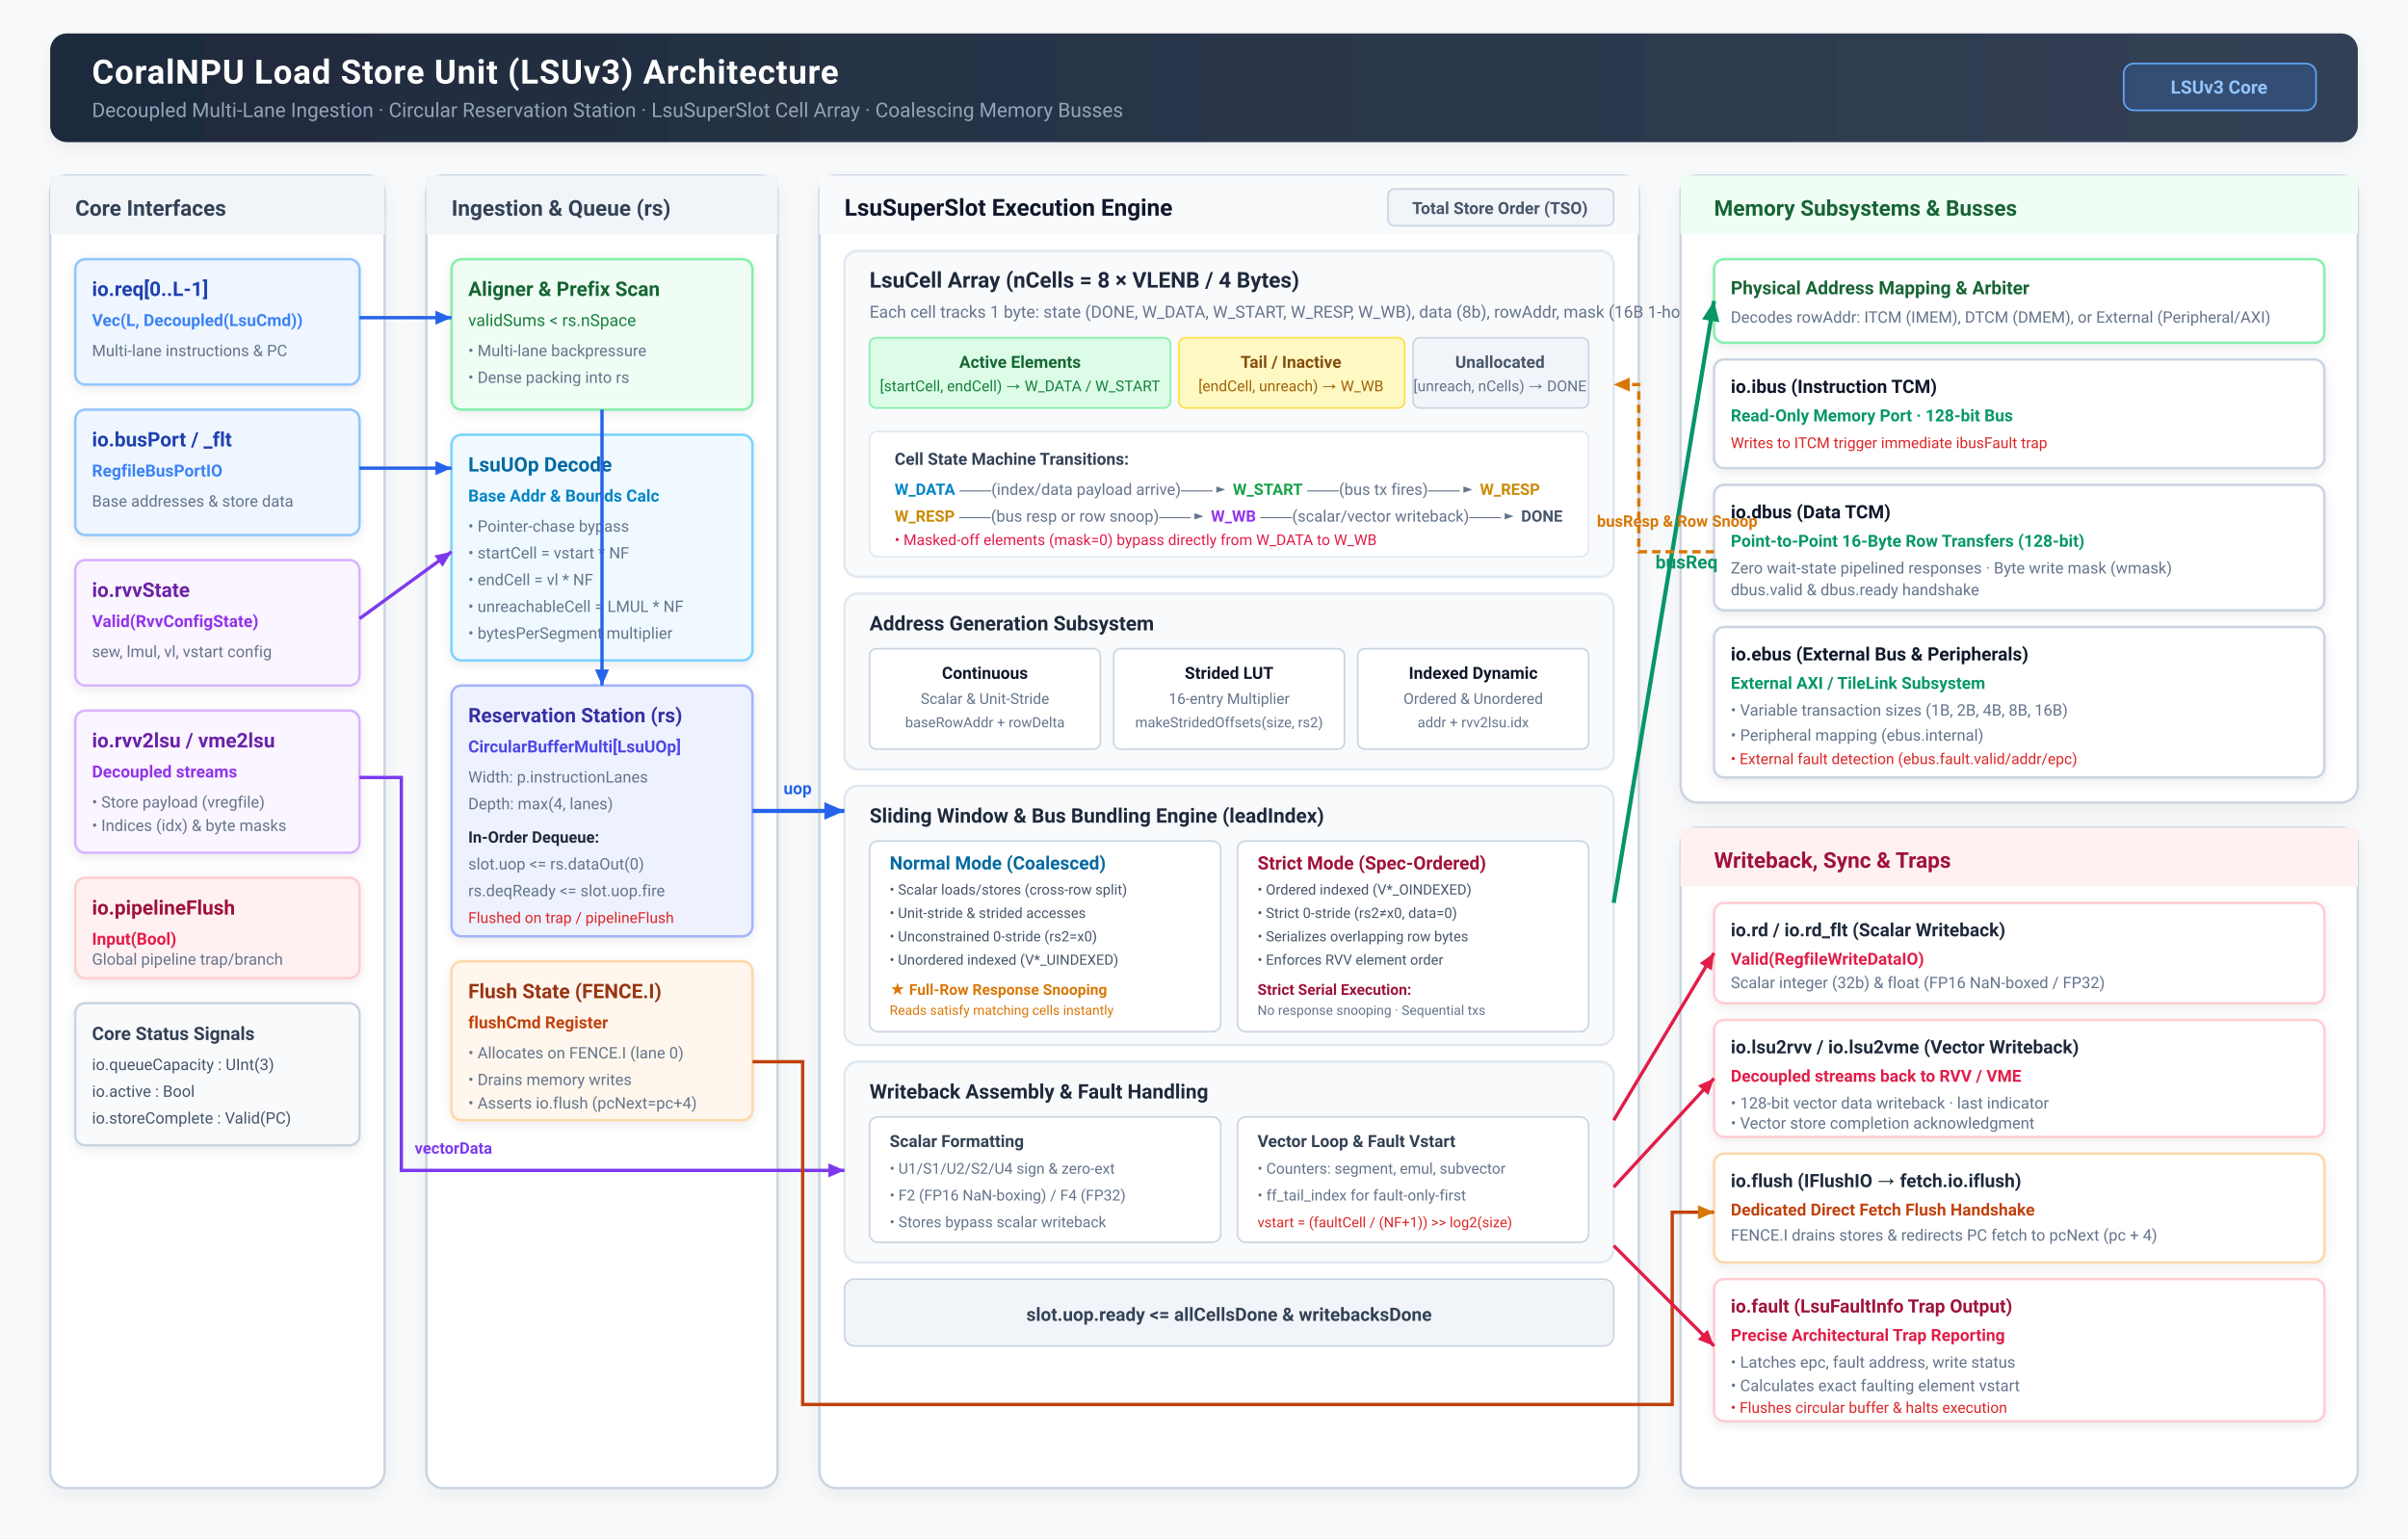
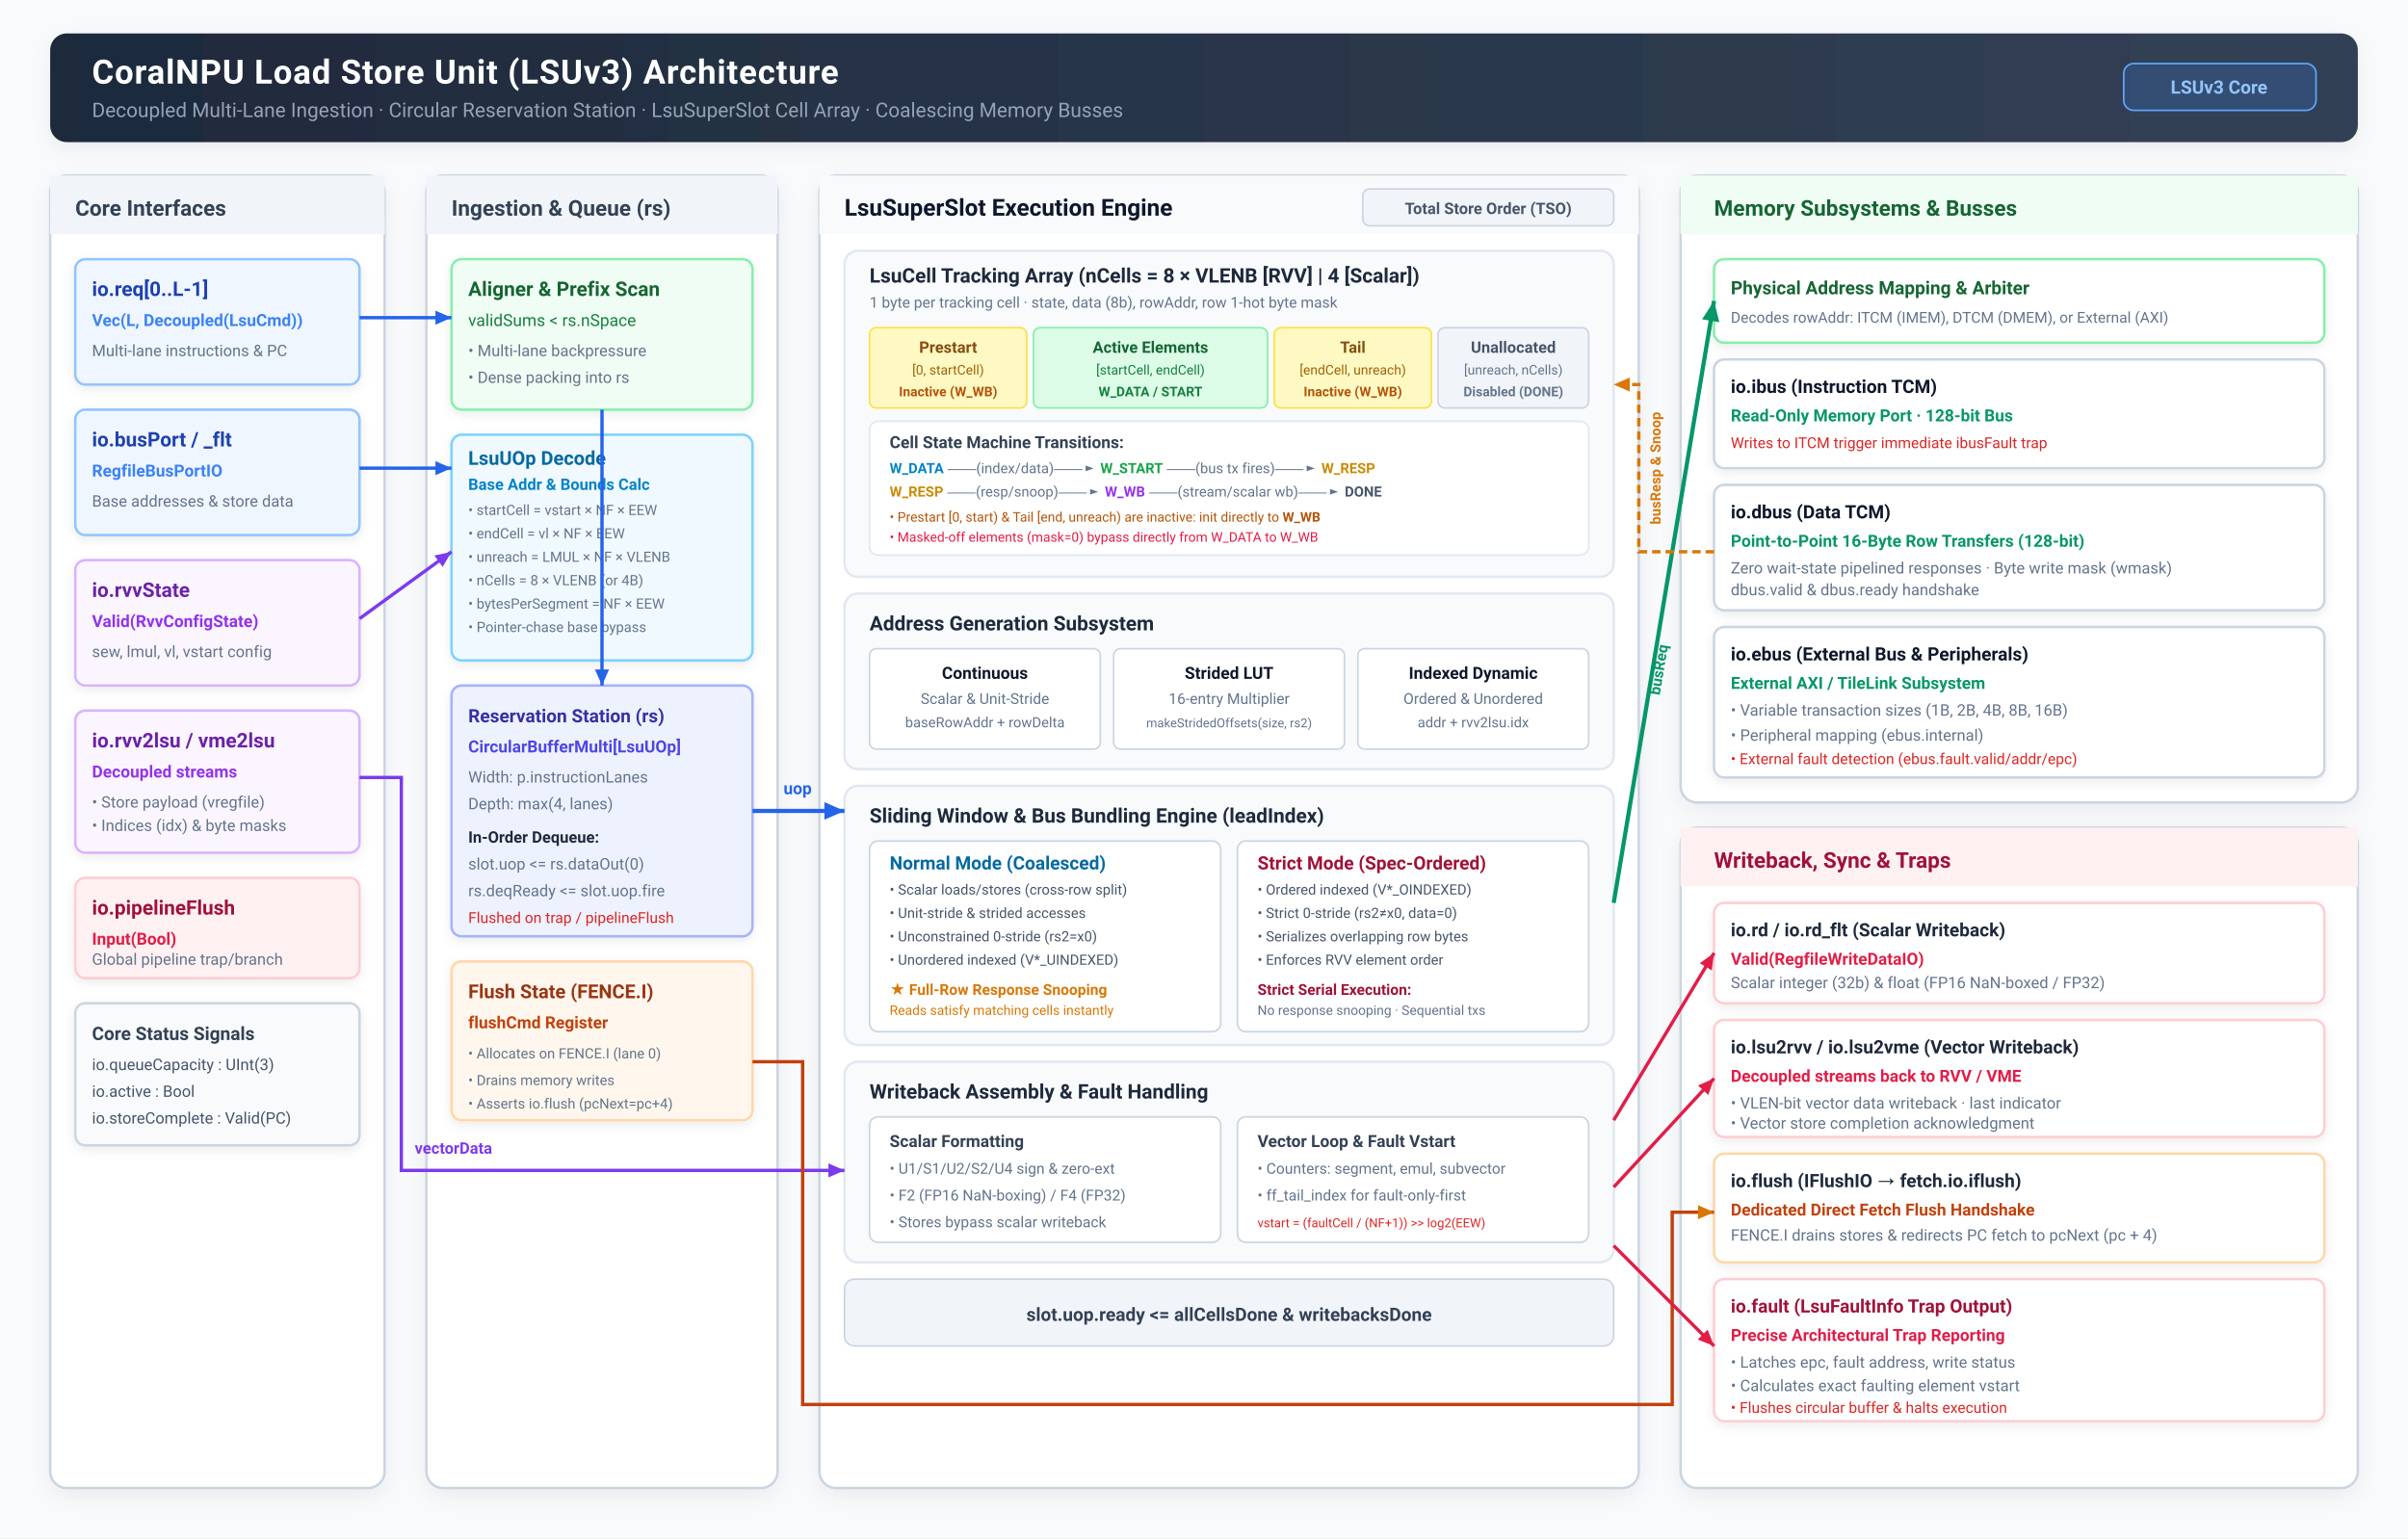
<svg xmlns="http://www.w3.org/2000/svg" viewBox="0 0 1440 920" width="1440" height="920" style="background-color: #f8fafc; font-family: -apple-system, BlinkMacSystemFont, 'Segoe UI', Roboto, Helvetica, Arial, sans-serif;">
  <defs>
    <filter id="card-shadow" x="-4%" y="-4%" width="108%" height="108%" filterUnits="userSpaceOnUse">
      <feDropShadow dx="0" dy="2" stdDeviation="3" flood-color="#0f172a" flood-opacity="0.08" />
    </filter>
    <filter id="container-shadow" x="-2%" y="-2%" width="104%" height="104%" filterUnits="userSpaceOnUse">
      <feDropShadow dx="0" dy="4" stdDeviation="6" flood-color="#0f172a" flood-opacity="0.06" />
    </filter>
    <marker id="arrow-blue" viewBox="0 0 10 10" refX="8" refY="5" markerWidth="6" markerHeight="6" orient="auto-start-reverse">
      <path d="M 0 1.5 L 8 5 L 0 8.5 z" fill="#2563eb" />
    </marker>
    <marker id="arrow-emerald" viewBox="0 0 10 10" refX="8" refY="5" markerWidth="6" markerHeight="6" orient="auto-start-reverse">
      <path d="M 0 1.5 L 8 5 L 0 8.5 z" fill="#059669" />
    </marker>
    <marker id="arrow-purple" viewBox="0 0 10 10" refX="8" refY="5" markerWidth="6" markerHeight="6" orient="auto-start-reverse">
      <path d="M 0 1.5 L 8 5 L 0 8.5 z" fill="#7c3aed" />
    </marker>
    <marker id="arrow-amber" viewBox="0 0 10 10" refX="8" refY="5" markerWidth="6" markerHeight="6" orient="auto-start-reverse">
      <path d="M 0 1.5 L 8 5 L 0 8.5 z" fill="#d97706" />
    </marker>
    <marker id="arrow-rose" viewBox="0 0 10 10" refX="8" refY="5" markerWidth="6" markerHeight="6" orient="auto-start-reverse">
      <path d="M 0 1.5 L 8 5 L 0 8.5 z" fill="#e11d48" />
    </marker>
    <marker id="arrow-slate" viewBox="0 0 10 10" refX="8" refY="5" markerWidth="6" markerHeight="6" orient="auto-start-reverse">
      <path d="M 0 1.5 L 8 5 L 0 8.5 z" fill="#475569" />
    </marker>
    <linearGradient id="hdr-grad" x1="0%" y1="0%" x2="100%" y2="0%">
      <stop offset="0%" stop-color="#1e293b" />
      <stop offset="100%" stop-color="#334155" />
    </linearGradient>
  </defs>
  <rect width="1440" height="920" fill="#f8fafc" />
  <rect x="30" y="20" width="1380" height="65" rx="10" fill="url(#hdr-grad)" filter="url(#container-shadow)" />
  <text x="55" y="50" fill="#ffffff" font-size="20" font-weight="700" letter-spacing="0.5">CoralNPU Load Store Unit (LSUv3) Architecture</text>
  <text x="55" y="70" fill="#94a3b8" font-size="12" font-weight="400">Decoupled Multi-Lane Ingestion · Circular Reservation Station · LsuSuperSlot Cell Array · Coalescing Memory Busses</text>
  <rect x="1270" y="38" width="115" height="28" rx="6" fill="#3b82f6" fill-opacity="0.2" stroke="#60a5fa" stroke-width="1" />
  <text x="1327" y="56" fill="#93c5fd" font-size="11" font-weight="600" text-anchor="middle">LSUv3 Core</text>
  <rect x="30" y="105" width="200" height="785" rx="10" fill="#ffffff" stroke="#cbd5e1" stroke-width="1.5" filter="url(#container-shadow)" />
  <path d="M 30 105 L 230 105 L 230 140 L 30 140 Z" fill="#f1f5f9" rx="10" />
  <rect x="30" y="130" width="200" height="10" fill="#f1f5f9" />
  <text x="45" y="129" fill="#334155" font-size="13" font-weight="700">Core Interfaces</text>
  <rect x="45" y="155" width="170" height="75" rx="6" fill="#eff6ff" stroke="#93c5fd" stroke-width="1.5" filter="url(#card-shadow)" />
  <text x="55" y="177" fill="#1e40af" font-size="12" font-weight="700">io.req[0..L-1]</text>
  <text x="55" y="195" fill="#3b82f6" font-size="10" font-weight="600">Vec(L, Decoupled(LsuCmd))</text>
  <text x="55" y="213" fill="#64748b" font-size="9.5">Multi-lane instructions &amp; PC</text>
  <rect x="45" y="245" width="170" height="75" rx="6" fill="#eff6ff" stroke="#93c5fd" stroke-width="1.5" filter="url(#card-shadow)" />
  <text x="55" y="267" fill="#1e40af" font-size="12" font-weight="700">io.busPort / _flt</text>
  <text x="55" y="285" fill="#3b82f6" font-size="10" font-weight="600">RegfileBusPortIO</text>
  <text x="55" y="303" fill="#64748b" font-size="9.5">Base addresses &amp; store data</text>
  <rect x="45" y="335" width="170" height="75" rx="6" fill="#faf5ff" stroke="#d8b4fe" stroke-width="1.5" filter="url(#card-shadow)" />
  <text x="55" y="357" fill="#6b21a8" font-size="12" font-weight="700">io.rvvState</text>
  <text x="55" y="375" fill="#9333ea" font-size="10" font-weight="600">Valid(RvvConfigState)</text>
  <text x="55" y="393" fill="#64748b" font-size="9.5">sew, lmul, vl, vstart config</text>
  <rect x="45" y="425" width="170" height="85" rx="6" fill="#faf5ff" stroke="#d8b4fe" stroke-width="1.5" filter="url(#card-shadow)" />
  <text x="55" y="447" fill="#6b21a8" font-size="12" font-weight="700">io.rvv2lsu / vme2lsu</text>
  <text x="55" y="465" fill="#9333ea" font-size="10" font-weight="600">Decoupled streams</text>
  <text x="55" y="483" fill="#64748b" font-size="9.5">• Store payload (vregfile)</text>
  <text x="55" y="497" fill="#64748b" font-size="9.5">• Indices (idx) &amp; byte masks</text>
  <rect x="45" y="525" width="170" height="60" rx="6" fill="#fff1f2" stroke="#fecdd3" stroke-width="1.5" filter="url(#card-shadow)" />
  <text x="55" y="547" fill="#9f1239" font-size="12" font-weight="700">io.pipelineFlush</text>
  <text x="55" y="565" fill="#e11d48" font-size="10" font-weight="600">Input(Bool)</text>
  <text x="55" y="577" fill="#64748b" font-size="9.5">Global pipeline trap/branch</text>
  <rect x="45" y="600" width="170" height="85" rx="6" fill="#f8fafc" stroke="#cbd5e1" stroke-width="1.5" filter="url(#card-shadow)" />
  <text x="55" y="622" fill="#334155" font-size="11" font-weight="700">Core Status Signals</text>
  <text x="55" y="640" fill="#475569" font-size="9.5">io.queueCapacity : UInt(3)</text>
  <text x="55" y="656" fill="#475569" font-size="9.5">io.active : Bool</text>
  <text x="55" y="672" fill="#475569" font-size="9.5">io.storeComplete : Valid(PC)</text>
  <rect x="255" y="105" width="210" height="785" rx="10" fill="#ffffff" stroke="#cbd5e1" stroke-width="1.5" filter="url(#container-shadow)" />
  <path d="M 255 105 L 465 105 L 465 140 L 255 140 Z" fill="#f1f5f9" rx="10" />
  <rect x="255" y="130" width="210" height="10" fill="#f1f5f9" />
  <text x="270" y="129" fill="#334155" font-size="13" font-weight="700">Ingestion &amp; Queue (rs)</text>
  <rect x="270" y="155" width="180" height="90" rx="6" fill="#f0fdf4" stroke="#86efac" stroke-width="1.5" filter="url(#card-shadow)" />
  <text x="280" y="177" fill="#166534" font-size="12" font-weight="700">Aligner &amp; Prefix Scan</text>
  <text x="280" y="195" fill="#15803d" font-size="10">validSums &lt; rs.nSpace</text>
  <text x="280" y="213" fill="#64748b" font-size="9.5">• Multi-lane backpressure</text>
  <text x="280" y="229" fill="#64748b" font-size="9.5">• Dense packing into rs</text>
  <rect x="270" y="260" width="180" height="135" rx="6" fill="#f0f9ff" stroke="#7dd3fc" stroke-width="1.5" filter="url(#card-shadow)" />
-   <text x="280" y="282" fill="#0369a1" font-size="12" font-weight="700">LsuUOp Decode</text>
-   <text x="280" y="300" fill="#0284c7" font-size="10" font-weight="600">Base Addr &amp; Bounds Calc</text>
-   <text x="280" y="318" fill="#64748b" font-size="9.5">• Pointer-chase bypass</text>
-   <text x="280" y="334" fill="#64748b" font-size="9.5">• startCell = vstart * NF</text>
-   <text x="280" y="350" fill="#64748b" font-size="9.5">• endCell = vl * NF</text>
-   <text x="280" y="366" fill="#64748b" font-size="9.5">• unreachableCell = LMUL * NF</text>
-   <text x="280" y="382" fill="#64748b" font-size="9.5">• bytesPerSegment multiplier</text>
+   <text x="280" y="278" fill="#0369a1" font-size="11.5" font-weight="700">LsuUOp Decode</text>
+   <text x="280" y="293" fill="#0284c7" font-size="9.5" font-weight="600">Base Addr &amp; Bounds Calc</text>
+   <text x="280" y="308" fill="#64748b" font-size="8.5">• startCell = vstart × NF × EEW</text>
+   <text x="280" y="322" fill="#64748b" font-size="8.5">• endCell = vl × NF × EEW</text>
+   <text x="280" y="336" fill="#64748b" font-size="8.5">• unreach = LMUL × NF × VLENB</text>
+   <text x="280" y="350" fill="#64748b" font-size="8.5">• nCells = 8 × VLENB (or 4B)</text>
+   <text x="280" y="364" fill="#64748b" font-size="8.5">• bytesPerSegment = NF × EEW</text>
+   <text x="280" y="378" fill="#64748b" font-size="8.5">• Pointer-chase base bypass</text>
  <rect x="270" y="410" width="180" height="150" rx="6" fill="#eef2ff" stroke="#a5b4fc" stroke-width="1.5" filter="url(#card-shadow)" />
-   <text x="280" y="432" fill="#3730a3" font-size="12" font-weight="700">Reservation Station (rs)</text>
+   <text x="280" y="432" fill="#3730a3" font-size="11" font-weight="700">Reservation Station (rs)</text>
  <text x="280" y="450" fill="#4f46e5" font-size="10" font-weight="600">CircularBufferMulti[LsuUOp]</text>
  <text x="280" y="468" fill="#64748b" font-size="9.5">Width: p.instructionLanes</text>
  <text x="280" y="484" fill="#64748b" font-size="9.5">Depth: max(4, lanes)</text>
  <text x="280" y="504" fill="#1e293b" font-size="9.5" font-weight="600">In-Order Dequeue:</text>
  <text x="280" y="520" fill="#64748b" font-size="9.5">slot.uop &lt;= rs.dataOut(0)</text>
  <text x="280" y="536" fill="#64748b" font-size="9.5">rs.deqReady &lt;= slot.uop.fire</text>
  <text x="280" y="552" fill="#dc2626" font-size="9">Flushed on trap / pipelineFlush</text>
  <rect x="270" y="575" width="180" height="95" rx="6" fill="#fff7ed" stroke="#fed7aa" stroke-width="1.5" filter="url(#card-shadow)" />
-   <text x="280" y="597" fill="#9a3412" font-size="12" font-weight="700">Flush State (FENCE.I)</text>
+   <text x="280" y="597" fill="#9a3412" font-size="11.5" font-weight="700">Flush State (FENCE.I)</text>
  <text x="280" y="615" fill="#c2410c" font-size="10" font-weight="600">flushCmd Register</text>
-   <text x="280" y="633" fill="#64748b" font-size="9.5">• Allocates on FENCE.I (lane 0)</text>
-   <text x="280" y="649" fill="#64748b" font-size="9.5">• Drains memory writes</text>
-   <text x="280" y="663" fill="#64748b" font-size="9.5">• Asserts io.flush (pcNext=pc+4)</text>
+   <text x="280" y="633" fill="#64748b" font-size="8.5">• Allocates on FENCE.I (lane 0)</text>
+   <text x="280" y="649" fill="#64748b" font-size="8.5">• Drains memory writes</text>
+   <text x="280" y="663" fill="#64748b" font-size="8.5">• Asserts io.flush (pcNext=pc+4)</text>
  <rect x="490" y="105" width="490" height="785" rx="10" fill="#ffffff" stroke="#cbd5e1" stroke-width="1.5" filter="url(#container-shadow)" />
  <path d="M 490 105 L 980 105 L 980 140 L 490 140 Z" fill="#f8fafc" rx="10" />
  <rect x="490" y="130" width="490" height="10" fill="#f8fafc" />
  <text x="505" y="129" fill="#0f172a" font-size="14" font-weight="700">LsuSuperSlot Execution Engine</text>
-   <rect x="830" y="113" width="135" height="22" rx="4" fill="#f1f5f9" stroke="#cbd5e1" stroke-width="1" />
-   <text x="897" y="128" fill="#475569" font-size="10" font-weight="600" text-anchor="middle">Total Store Order (TSO)</text>
+   <rect x="815" y="113" width="150" height="22" rx="4" fill="#f1f5f9" stroke="#cbd5e1" stroke-width="1" />
+   <text x="890" y="128" fill="#475569" font-size="9.5" font-weight="600" text-anchor="middle">Total Store Order (TSO)</text>
  <rect x="505" y="150" width="460" height="195" rx="8" fill="#f8fafc" stroke="#e2e8f0" stroke-width="1.5" />
-   <text x="520" y="172" fill="#1e293b" font-size="13" font-weight="700">LsuCell Array (nCells = 8 × VLENB / 4 Bytes)</text>
-   <text x="520" y="190" fill="#64748b" font-size="10">Each cell tracks 1 byte: state (DONE, W_DATA, W_START, W_RESP, W_WB), data (8b), rowAddr, mask (16B 1-hot)</text>
-   <g transform="translate(520, 202)">
-     <rect x="0" y="0" width="180" height="42" rx="4" fill="#dcfce7" stroke="#86efac" stroke-width="1" />
-     <text x="90" y="18" fill="#166534" font-size="10" font-weight="700" text-anchor="middle">Active Elements</text>
-     <text x="90" y="32" fill="#15803d" font-size="9" text-anchor="middle">[startCell, endCell) → W_DATA / W_START</text>
-     <rect x="185" y="0" width="135" height="42" rx="4" fill="#fef9c3" stroke="#fde047" stroke-width="1" />
-     <text x="252" y="18" fill="#854d0e" font-size="10" font-weight="700" text-anchor="middle">Tail / Inactive</text>
-     <text x="252" y="32" fill="#a16207" font-size="9" text-anchor="middle">[endCell, unreach) → W_WB</text>
-     <rect x="325" y="0" width="105" height="42" rx="4" fill="#f1f5f9" stroke="#cbd5e1" stroke-width="1" />
-     <text x="377" y="18" fill="#475569" font-size="10" font-weight="700" text-anchor="middle">Unallocated</text>
-     <text x="377" y="32" fill="#64748b" font-size="9" text-anchor="middle">[unreach, nCells) → DONE</text>
-   </g>
-   <g transform="translate(520, 258)">
-     <rect x="0" y="0" width="430" height="75" rx="5" fill="#ffffff" stroke="#e2e8f0" stroke-width="1" />
-     <text x="15" y="20" fill="#334155" font-size="10" font-weight="700">Cell State Machine Transitions:</text>
-     <text x="15" y="38" fill="#64748b" font-size="9.5">
-       <tspan fill="#0284c7" font-weight="600">W_DATA</tspan> ──(index/data payload arrive)──► <tspan fill="#16a34a" font-weight="600">W_START</tspan> ──(bus tx fires)──► <tspan fill="#ca8a04" font-weight="600">W_RESP</tspan>
+   <text x="520" y="169" fill="#1e293b" font-size="12" font-weight="700">LsuCell Tracking Array (nCells = 8 × VLENB [RVV] | 4 [Scalar])</text>
+   <text x="520" y="184" fill="#64748b" font-size="9">1 byte per tracking cell · state, data (8b), rowAddr, row 1-hot byte mask</text>
+   <g transform="translate(520, 196)">
+     <rect x="0" y="0" width="94" height="48" rx="4" fill="#fef9c3" stroke="#fde047" stroke-width="1" />
+     <text x="47" y="15" fill="#854d0e" font-size="9.5" font-weight="700" text-anchor="middle">Prestart</text>
+     <text x="47" y="28" fill="#a16207" font-size="8" text-anchor="middle">[0, startCell)</text>
+     <text x="47" y="41" fill="#b45309" font-size="8" font-weight="600" text-anchor="middle">Inactive (W_WB)</text>
+     <rect x="98" y="0" width="140" height="48" rx="4" fill="#dcfce7" stroke="#86efac" stroke-width="1" />
+     <text x="168" y="15" fill="#166534" font-size="9.5" font-weight="700" text-anchor="middle">Active Elements</text>
+     <text x="168" y="28" fill="#15803d" font-size="8" text-anchor="middle">[startCell, endCell)</text>
+     <text x="168" y="41" fill="#15803d" font-size="8" font-weight="600" text-anchor="middle">W_DATA / START</text>
+     <rect x="242" y="0" width="94" height="48" rx="4" fill="#fef9c3" stroke="#fde047" stroke-width="1" />
+     <text x="289" y="15" fill="#854d0e" font-size="9.5" font-weight="700" text-anchor="middle">Tail</text>
+     <text x="289" y="28" fill="#a16207" font-size="8" text-anchor="middle">[endCell, unreach)</text>
+     <text x="289" y="41" fill="#b45309" font-size="8" font-weight="600" text-anchor="middle">Inactive (W_WB)</text>
+     <rect x="340" y="0" width="90" height="48" rx="4" fill="#f1f5f9" stroke="#cbd5e1" stroke-width="1" />
+     <text x="385" y="15" fill="#475569" font-size="9.5" font-weight="700" text-anchor="middle">Unallocated</text>
+     <text x="385" y="28" fill="#64748b" font-size="8" text-anchor="middle">[unreach, nCells)</text>
+     <text x="385" y="41" fill="#64748b" font-size="8" font-weight="600" text-anchor="middle">Disabled (DONE)</text>
+   </g>
+   <g transform="translate(520, 252)">
+     <rect x="0" y="0" width="430" height="80" rx="5" fill="#ffffff" stroke="#e2e8f0" stroke-width="1" />
+     <text x="12" y="16" fill="#334155" font-size="10" font-weight="700">Cell State Machine Transitions:</text>
+     <text x="12" y="31" fill="#64748b" font-size="8.5">
+       <tspan fill="#0284c7" font-weight="600">W_DATA</tspan> ──(index/data)──► <tspan fill="#16a34a" font-weight="600">W_START</tspan> ──(bus tx fires)──► <tspan fill="#ca8a04" font-weight="600">W_RESP</tspan>
    </text>
-     <text x="15" y="54" fill="#64748b" font-size="9.5">
-       <tspan fill="#ca8a04" font-weight="600">W_RESP</tspan> ──(bus resp or row snoop)──► <tspan fill="#9333ea" font-weight="600">W_WB</tspan> ──(scalar/vector writeback)──► <tspan fill="#475569" font-weight="600">DONE</tspan>
+     <text x="12" y="45" fill="#64748b" font-size="8.5">
+       <tspan fill="#ca8a04" font-weight="600">W_RESP</tspan> ──(resp/snoop)──► <tspan fill="#9333ea" font-weight="600">W_WB</tspan> ──(stream/scalar wb)──► <tspan fill="#475569" font-weight="600">DONE</tspan>
    </text>
-     <text x="15" y="68" fill="#e11d48" font-size="9">• Masked-off elements (mask=0) bypass directly from W_DATA to W_WB</text>
+     <text x="12" y="60" fill="#b45309" font-size="8">• Prestart [0, start) &amp; Tail [end, unreach) are inactive: init directly to <tspan font-weight="600">W_WB</tspan>
+     </text>
+     <text x="12" y="72" fill="#e11d48" font-size="8">• Masked-off elements (mask=0) bypass directly from W_DATA to W_WB</text>
  </g>
  <rect x="505" y="355" width="460" height="105" rx="8" fill="#f8fafc" stroke="#e2e8f0" stroke-width="1.5" />
  <text x="520" y="377" fill="#1e293b" font-size="12" font-weight="700">Address Generation Subsystem</text>
  <g transform="translate(520, 388)">
    <rect x="0" y="0" width="138" height="60" rx="4" fill="#ffffff" stroke="#cbd5e1" stroke-width="1" />
    <text x="69" y="18" fill="#0f172a" font-size="10" font-weight="700" text-anchor="middle">Continuous</text>
    <text x="69" y="33" fill="#64748b" font-size="9" text-anchor="middle">Scalar &amp; Unit-Stride</text>
    <text x="69" y="47" fill="#64748b" font-size="8.5" text-anchor="middle">baseRowAddr + rowDelta</text>
    <rect x="146" y="0" width="138" height="60" rx="4" fill="#ffffff" stroke="#cbd5e1" stroke-width="1" />
    <text x="215" y="18" fill="#0f172a" font-size="10" font-weight="700" text-anchor="middle">Strided LUT</text>
    <text x="215" y="33" fill="#64748b" font-size="9" text-anchor="middle">16-entry Multiplier</text>
-     <text x="215" y="47" fill="#64748b" font-size="8.5" text-anchor="middle">makeStridedOffsets(size, rs2)</text>
+     <text x="215" y="47" fill="#64748b" font-size="7.5" text-anchor="middle">makeStridedOffsets(size, rs2)</text>
    <rect x="292" y="0" width="138" height="60" rx="4" fill="#ffffff" stroke="#cbd5e1" stroke-width="1" />
    <text x="361" y="18" fill="#0f172a" font-size="10" font-weight="700" text-anchor="middle">Indexed Dynamic</text>
    <text x="361" y="33" fill="#64748b" font-size="9" text-anchor="middle">Ordered &amp; Unordered</text>
    <text x="361" y="47" fill="#64748b" font-size="8.5" text-anchor="middle">addr + rvv2lsu.idx</text>
  </g>
  <rect x="505" y="470" width="460" height="155" rx="8" fill="#f8fafc" stroke="#e2e8f0" stroke-width="1.5" />
  <text x="520" y="492" fill="#1e293b" font-size="12" font-weight="700">Sliding Window &amp; Bus Bundling Engine (leadIndex)</text>
  <g transform="translate(520, 503)">
    <rect x="0" y="0" width="210" height="114" rx="5" fill="#ffffff" stroke="#cbd5e1" stroke-width="1" />
    <text x="12" y="17" fill="#0369a1" font-size="11" font-weight="700">Normal Mode (Coalesced)</text>
    <text x="12" y="32" fill="#475569" font-size="8.5">• Scalar loads/stores (cross-row split)</text>
    <text x="12" y="46" fill="#475569" font-size="8.5">• Unit-stride &amp; strided accesses</text>
    <text x="12" y="60" fill="#475569" font-size="8.5">• Unconstrained 0-stride (rs2=x0)</text>
    <text x="12" y="74" fill="#475569" font-size="8.5">• Unordered indexed (V*_UINDEXED)</text>
    <text x="12" y="92" fill="#d97706" font-size="9" font-weight="600">★ Full-Row Response Snooping</text>
    <text x="12" y="104" fill="#d97706" font-size="8">Reads satisfy matching cells instantly</text>
    <rect x="220" y="0" width="210" height="114" rx="5" fill="#ffffff" stroke="#cbd5e1" stroke-width="1" />
    <text x="232" y="17" fill="#9f1239" font-size="11" font-weight="700">Strict Mode (Spec-Ordered)</text>
    <text x="232" y="32" fill="#475569" font-size="8.5">• Ordered indexed (V*_OINDEXED)</text>
    <text x="232" y="46" fill="#475569" font-size="8.5">• Strict 0-stride (rs2≠x0, data=0)</text>
    <text x="232" y="60" fill="#475569" font-size="8.5">• Serializes overlapping row bytes</text>
    <text x="232" y="74" fill="#475569" font-size="8.5">• Enforces RVV element order</text>
    <text x="232" y="92" fill="#9f1239" font-size="9" font-weight="600">Strict Serial Execution:</text>
    <text x="232" y="104" fill="#64748b" font-size="8">No response snooping · Sequential txs</text>
  </g>
  <rect x="505" y="635" width="460" height="120" rx="8" fill="#f8fafc" stroke="#e2e8f0" stroke-width="1.5" />
  <text x="520" y="657" fill="#1e293b" font-size="12" font-weight="700">Writeback Assembly &amp; Fault Handling</text>
  <g transform="translate(520, 668)">
    <rect x="0" y="0" width="210" height="75" rx="5" fill="#ffffff" stroke="#cbd5e1" stroke-width="1" />
    <text x="12" y="18" fill="#334155" font-size="10" font-weight="700">Scalar Formatting</text>
    <text x="12" y="34" fill="#64748b" font-size="9">• U1/S1/U2/S2/U4 sign &amp; zero-ext</text>
    <text x="12" y="50" fill="#64748b" font-size="9">• F2 (FP16 NaN-boxing) / F4 (FP32)</text>
    <text x="12" y="66" fill="#64748b" font-size="9">• Stores bypass scalar writeback</text>
    <rect x="220" y="0" width="210" height="75" rx="5" fill="#ffffff" stroke="#cbd5e1" stroke-width="1" />
    <text x="232" y="18" fill="#334155" font-size="10" font-weight="700">Vector Loop &amp; Fault Vstart</text>
    <text x="232" y="34" fill="#64748b" font-size="9">• Counters: segment, emul, subvector</text>
    <text x="232" y="50" fill="#64748b" font-size="9">• ff_tail_index for fault-only-first</text>
-     <text x="232" y="66" fill="#dc2626" font-size="8.5">vstart = (faultCell / (NF+1)) &gt;&gt; log2(size)</text>
+     <text x="232" y="66" fill="#dc2626" font-size="7.5">vstart = (faultCell / (NF+1)) &gt;&gt; log2(EEW)</text>
  </g>
  <rect x="505" y="765" width="460" height="40" rx="6" fill="#f1f5f9" stroke="#cbd5e1" stroke-width="1" />
  <text x="735" y="790" fill="#334155" font-size="11" font-weight="600" text-anchor="middle">slot.uop.ready &lt;= allCellsDone &amp; writebacksDone</text>
  <rect x="1005" y="105" width="405" height="375" rx="10" fill="#ffffff" stroke="#cbd5e1" stroke-width="1.5" filter="url(#container-shadow)" />
  <path d="M 1005 105 L 1410 105 L 1410 140 L 1005 140 Z" fill="#f0fdf4" rx="10" />
  <rect x="1005" y="130" width="405" height="10" fill="#f0fdf4" />
  <text x="1025" y="129" fill="#166534" font-size="13" font-weight="700">Memory Subsystems &amp; Busses</text>
  <rect x="1025" y="155" width="365" height="50" rx="6" fill="#ffffff" stroke="#86efac" stroke-width="1.5" filter="url(#card-shadow)" />
  <text x="1035" y="176" fill="#166534" font-size="11" font-weight="700">Physical Address Mapping &amp; Arbiter</text>
-   <text x="1035" y="193" fill="#64748b" font-size="9.5">Decodes rowAddr: ITCM (IMEM), DTCM (DMEM), or External (Peripheral/AXI)</text>
+   <text x="1035" y="193" fill="#64748b" font-size="9">Decodes rowAddr: ITCM (IMEM), DTCM (DMEM), or External (AXI)</text>
  <rect x="1025" y="215" width="365" height="65" rx="6" fill="#ffffff" stroke="#cbd5e1" stroke-width="1.5" filter="url(#card-shadow)" />
  <text x="1035" y="235" fill="#0f172a" font-size="11" font-weight="700">io.ibus (Instruction TCM)</text>
  <text x="1035" y="252" fill="#059669" font-size="10" font-weight="600">Read-Only Memory Port · 128-bit Bus</text>
  <text x="1035" y="268" fill="#dc2626" font-size="9">Writes to ITCM trigger immediate ibusFault trap</text>
  <rect x="1025" y="290" width="365" height="75" rx="6" fill="#ffffff" stroke="#cbd5e1" stroke-width="1.5" filter="url(#card-shadow)" />
  <text x="1035" y="310" fill="#0f172a" font-size="11" font-weight="700">io.dbus (Data TCM)</text>
  <text x="1035" y="327" fill="#059669" font-size="10" font-weight="600">Point-to-Point 16-Byte Row Transfers (128-bit)</text>
  <text x="1035" y="343" fill="#64748b" font-size="9.5">Zero wait-state pipelined responses · Byte write mask (wmask)</text>
  <text x="1035" y="356" fill="#64748b" font-size="9.5">dbus.valid &amp; dbus.ready handshake</text>
  <rect x="1025" y="375" width="365" height="90" rx="6" fill="#ffffff" stroke="#cbd5e1" stroke-width="1.5" filter="url(#card-shadow)" />
  <text x="1035" y="395" fill="#0f172a" font-size="11" font-weight="700">io.ebus (External Bus &amp; Peripherals)</text>
  <text x="1035" y="412" fill="#059669" font-size="10" font-weight="600">External AXI / TileLink Subsystem</text>
  <text x="1035" y="428" fill="#64748b" font-size="9.5">• Variable transaction sizes (1B, 2B, 4B, 8B, 16B)</text>
  <text x="1035" y="443" fill="#64748b" font-size="9.5">• Peripheral mapping (ebus.internal)</text>
  <text x="1035" y="457" fill="#dc2626" font-size="9">• External fault detection (ebus.fault.valid/addr/epc)</text>
  <rect x="1005" y="495" width="405" height="395" rx="10" fill="#ffffff" stroke="#cbd5e1" stroke-width="1.5" filter="url(#container-shadow)" />
  <path d="M 1005 495 L 1410 495 L 1410 530 L 1005 530 Z" fill="#fff1f2" rx="10" />
  <rect x="1005" y="520" width="405" height="10" fill="#fff1f2" />
  <text x="1025" y="519" fill="#9f1239" font-size="13" font-weight="700">Writeback, Sync &amp; Traps</text>
  <rect x="1025" y="540" width="365" height="60" rx="6" fill="#ffffff" stroke="#fecdd3" stroke-width="1.5" filter="url(#card-shadow)" />
  <text x="1035" y="560" fill="#1e293b" font-size="11" font-weight="700">io.rd / io.rd_flt (Scalar Writeback)</text>
  <text x="1035" y="577" fill="#e11d48" font-size="10" font-weight="600">Valid(RegfileWriteDataIO)</text>
  <text x="1035" y="591" fill="#64748b" font-size="9.5">Scalar integer (32b) &amp; float (FP16 NaN-boxed / FP32)</text>
  <rect x="1025" y="610" width="365" height="70" rx="6" fill="#ffffff" stroke="#fecdd3" stroke-width="1.5" filter="url(#card-shadow)" />
  <text x="1035" y="630" fill="#1e293b" font-size="11" font-weight="700">io.lsu2rvv / io.lsu2vme (Vector Writeback)</text>
  <text x="1035" y="647" fill="#e11d48" font-size="10" font-weight="600">Decoupled streams back to RVV / VME</text>
-   <text x="1035" y="663" fill="#64748b" font-size="9.5">• 128-bit vector data writeback · last indicator</text>
+   <text x="1035" y="663" fill="#64748b" font-size="9.5">• VLEN-bit vector data writeback · last indicator</text>
  <text x="1035" y="675" fill="#64748b" font-size="9.5">• Vector store completion acknowledgment</text>
  <rect x="1025" y="690" width="365" height="65" rx="6" fill="#ffffff" stroke="#fed7aa" stroke-width="1.5" filter="url(#card-shadow)" />
  <text x="1035" y="710" fill="#1e293b" font-size="11" font-weight="700">io.flush (IFlushIO → fetch.io.iflush)</text>
  <text x="1035" y="727" fill="#c2410c" font-size="10" font-weight="600">Dedicated Direct Fetch Flush Handshake</text>
  <text x="1035" y="742" fill="#64748b" font-size="9.5">FENCE.I drains stores &amp; redirects PC fetch to pcNext (pc + 4)</text>
  <rect x="1025" y="765" width="365" height="85" rx="6" fill="#ffffff" stroke="#fecdd3" stroke-width="1.5" filter="url(#card-shadow)" />
  <text x="1035" y="785" fill="#9f1239" font-size="11" font-weight="700">io.fault (LsuFaultInfo Trap Output)</text>
  <text x="1035" y="802" fill="#e11d48" font-size="10" font-weight="600">Precise Architectural Trap Reporting</text>
  <text x="1035" y="818" fill="#64748b" font-size="9.5">• Latches epc, fault address, write status</text>
  <text x="1035" y="832" fill="#64748b" font-size="9.5">• Calculates exact faulting element vstart</text>
  <text x="1035" y="845" fill="#dc2626" font-size="9">• Flushes circular buffer &amp; halts execution</text>
  <path d="M 215 190 L 270 190" stroke="#2563eb" stroke-width="2" fill="none" marker-end="url(#arrow-blue)" />
  <path d="M 215 280 L 270 280" stroke="#2563eb" stroke-width="2" fill="none" marker-end="url(#arrow-blue)" />
  <path d="M 215 370 L 270 330" stroke="#7c3aed" stroke-width="2" fill="none" marker-end="url(#arrow-purple)" />
  <path d="M 360 245 L 360 410" stroke="#2563eb" stroke-width="2" fill="none" marker-end="url(#arrow-blue)" />
  <path d="M 450 485 L 505 485" stroke="#2563eb" stroke-width="2.5" fill="none" marker-end="url(#arrow-blue)" />
  <text x="477" y="475" fill="#2563eb" font-size="10" font-weight="700" text-anchor="middle">uop</text>
  <path d="M 215 465 L 240 465 L 240 700 L 505 700" stroke="#7c3aed" stroke-width="2" fill="none" marker-end="url(#arrow-purple)" />
  <text x="248" y="690" fill="#7c3aed" font-size="9.5" font-weight="600">vectorData</text>
  <path d="M 965 540 L 1025 180" stroke="#059669" stroke-width="2.5" fill="none" marker-end="url(#arrow-emerald)" />
-   <text x="990" y="340" fill="#059669" font-size="11" font-weight="700">busReq</text>
+   <text x="995" y="401" fill="#059669" font-size="9" font-weight="700" text-anchor="middle" transform="rotate(-80.5 995 401)">busReq</text>
  <path d="M 1025 330 L 980 330 L 980 230 L 965 230" stroke="#d97706" stroke-width="2" stroke-dasharray="5,3" fill="none" marker-end="url(#arrow-amber)" />
-   <text x="955" y="315" fill="#d97706" font-size="9.5" font-weight="700">busResp &amp; Row Snoop</text>
+   <text x="993" y="280" fill="#d97706" font-size="8.5" font-weight="700" text-anchor="middle" transform="rotate(-90 993 280)">busResp &amp; Snoop</text>
  <path d="M 965 670 L 1025 570" stroke="#e11d48" stroke-width="2" fill="none" marker-end="url(#arrow-rose)" />
  <path d="M 965 710 L 1025 645" stroke="#e11d48" stroke-width="2" fill="none" marker-end="url(#arrow-rose)" />
  <path d="M 450 635 L 480 635 L 480 840 L 1000 840 L 1000 725 L 1025 725" stroke="#c2410c" stroke-width="2" fill="none" marker-end="url(#arrow-amber)" />
  <path d="M 965 745 L 1025 805" stroke="#e11d48" stroke-width="2" fill="none" marker-end="url(#arrow-rose)" />
</svg>
